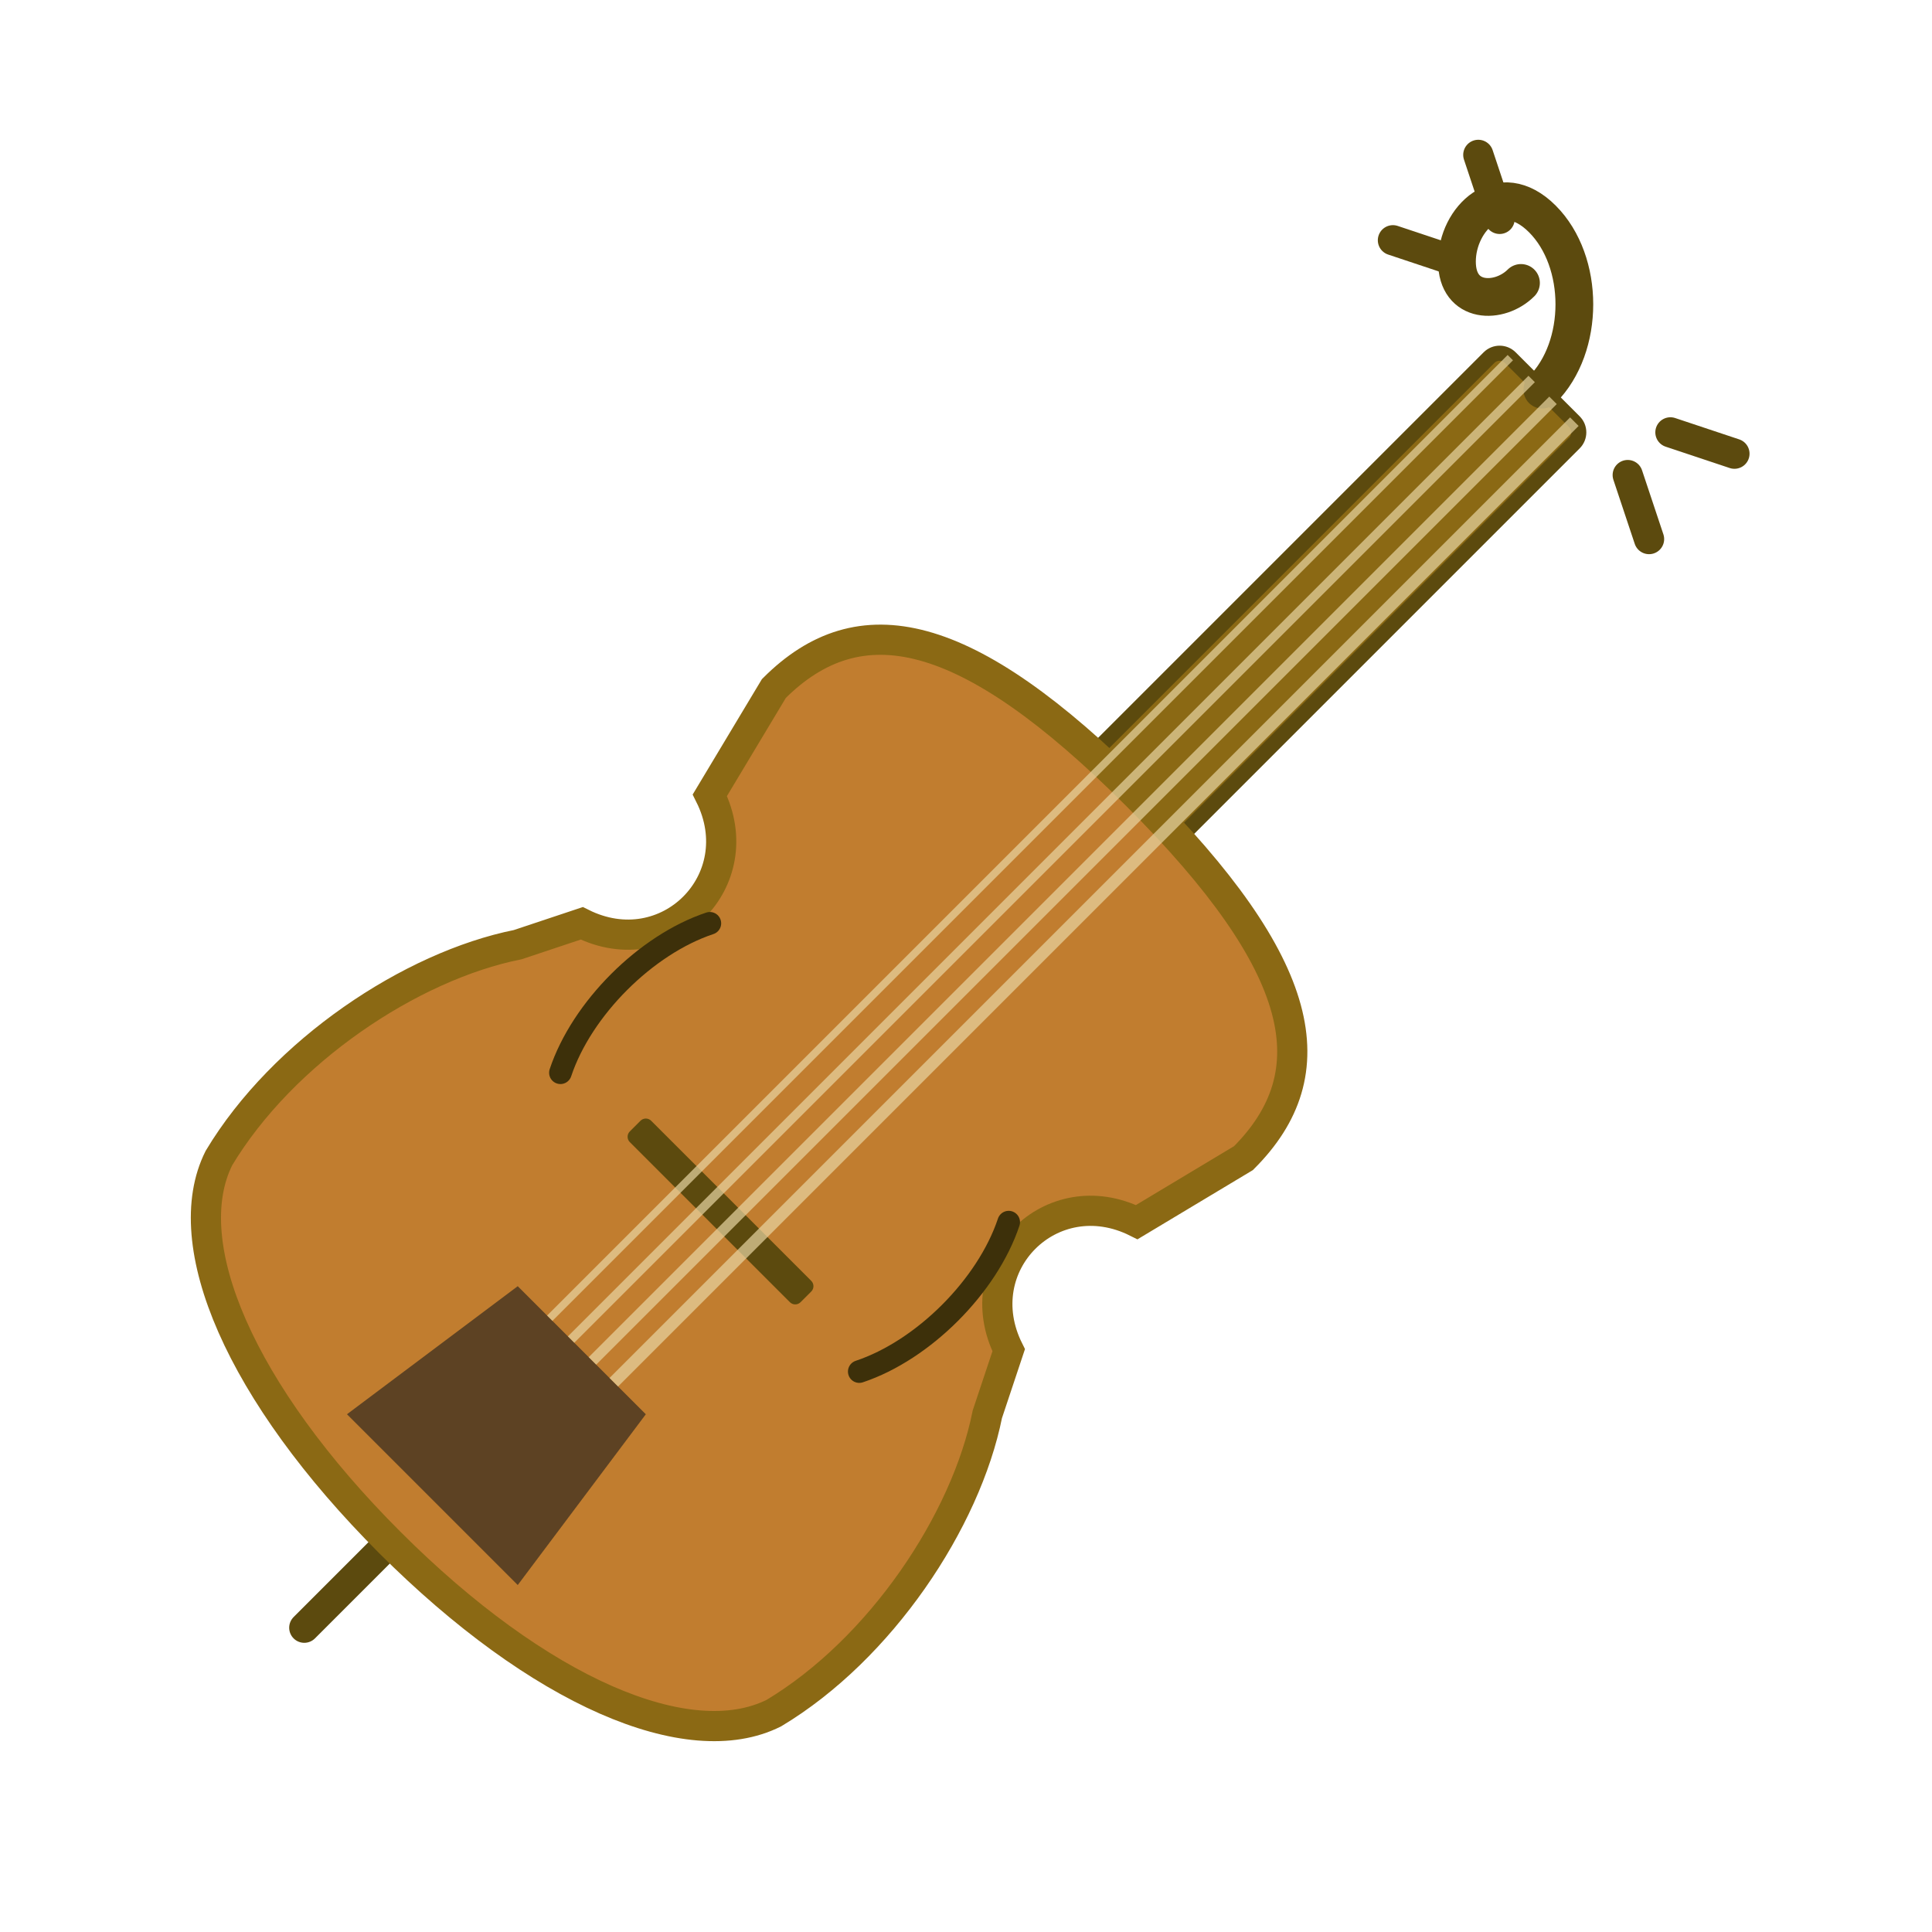
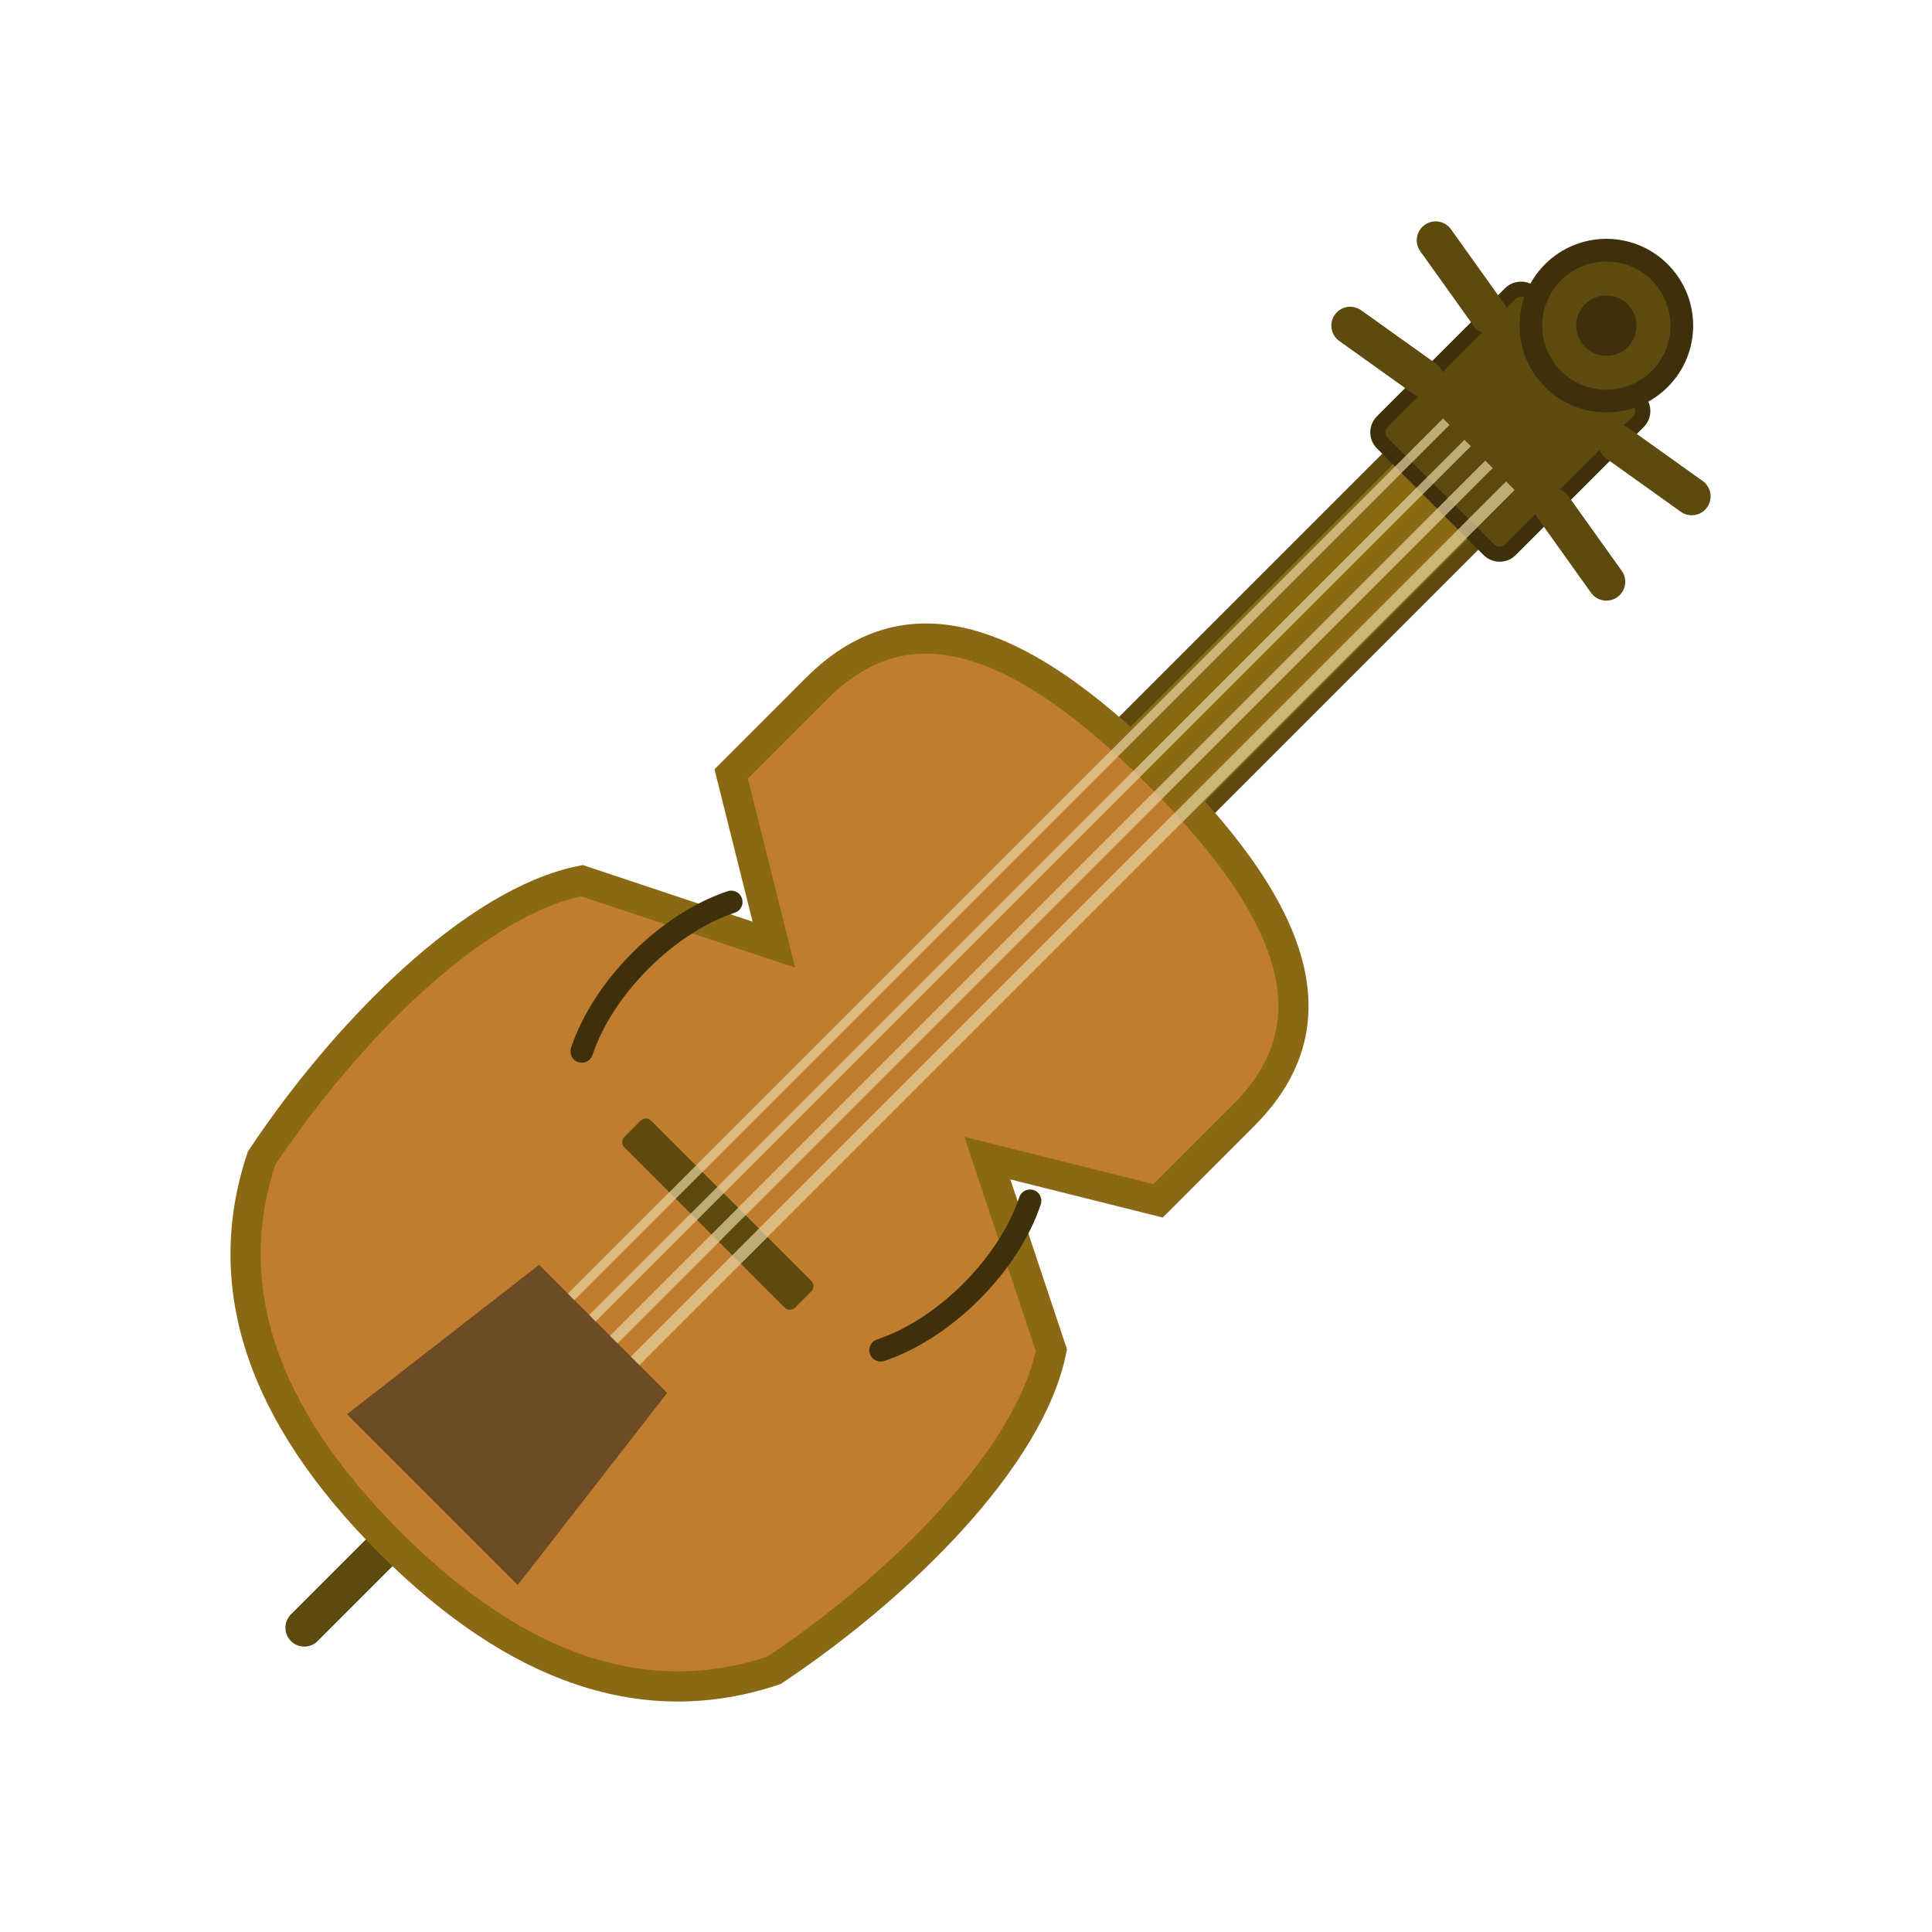
<svg xmlns="http://www.w3.org/2000/svg" viewBox="0 0 128 128" width="128" height="128">
  <g transform="rotate(45, 64, 64)">
-     <line x1="64" y1="118" x2="64" y2="126" stroke="#5C4A0E" stroke-width="2" stroke-linecap="round" />
-     <rect x="60" y="10" width="8" height="42" rx="1" fill="#8B6914" stroke="#5C4A0E" stroke-width="1" />
-     <path d="       M 64 10       C 64 6, 60 2, 56 2       C 52 2, 52 6, 54 8       C 56 10, 58 8, 58 6     " fill="none" stroke="#5C4A0E" stroke-width="2.5" stroke-linecap="round" />
-     <line x1="54" y1="4" x2="50" y2="2" stroke="#5C4A0E" stroke-width="2" stroke-linecap="round" />
-     <line x1="54" y1="8" x2="50" y2="10" stroke="#5C4A0E" stroke-width="2" stroke-linecap="round" />
-     <line x1="72" y1="6" x2="76" y2="4" stroke="#5C4A0E" stroke-width="2" stroke-linecap="round" />
-     <line x1="72" y1="10" x2="76" y2="12" stroke="#5C4A0E" stroke-width="2" stroke-linecap="round" />
-     <path d="       M 64 48       C 80 48, 86 52, 86 60       L 84 68       C 78 70, 78 78, 84 80       L 86 84       C 90 90, 92 100, 90 108       C 88 114, 78 118, 64 118       C 50 118, 40 114, 38 108       C 36 100, 38 90, 42 84       L 44 80       C 50 78, 50 70, 44 68       L 42 60       C 42 52, 48 48, 64 48 Z     " fill="#C17D2F" stroke="#8B6914" stroke-width="2" />
-     <path d="M 50 74 C 48 78, 48 84, 50 88" fill="none" stroke="#3D300A" stroke-width="1.5" stroke-linecap="round" />
-     <path d="M 78 74 C 80 78, 80 84, 78 88" fill="none" stroke="#3D300A" stroke-width="1.5" stroke-linecap="round" />
-     <rect x="56" y="86" width="16" height="2" rx="0.5" fill="#5C4A0E" />
-     <path d="M 58 100 L 56 114 L 72 114 L 70 100 Z" fill="#1A1A1A" opacity="0.6" />
-     <line x1="61" y1="10" x2="61" y2="100" stroke="#E8D5A3" stroke-width="0.5" opacity="0.7" />
-     <line x1="63" y1="10" x2="63" y2="100" stroke="#E8D5A3" stroke-width="0.6" opacity="0.7" />
-     <line x1="65" y1="10" x2="65" y2="100" stroke="#E8D5A3" stroke-width="0.7" opacity="0.7" />
-     <line x1="67" y1="10" x2="67" y2="100" stroke="#E8D5A3" stroke-width="0.8" opacity="0.7" />
+     <line x1="64" y1="118" x2="64" y2="126" stroke="#5C4A0E" stroke-width="2.5" stroke-linecap="round" />
+     <rect x="60" y="16" width="8" height="34" rx="1" fill="#8B6914" stroke="#5C4A0E" stroke-width="1" />
+     <rect x="58" y="6" width="12" height="14" rx="1" fill="#5C4A0E" stroke="#3D300A" stroke-width="1" />
+     <circle cx="64" cy="4" r="5" fill="#5C4A0E" stroke="#3D300A" stroke-width="1.5" />
+     <circle cx="64" cy="4" r="2" fill="#3D300A" />
+     <line x1="58" y1="9" x2="52" y2="8" stroke="#5C4A0E" stroke-width="2.5" stroke-linecap="round" />
+     <line x1="58" y1="15" x2="52" y2="16" stroke="#5C4A0E" stroke-width="2.5" stroke-linecap="round" />
+     <line x1="70" y1="9" x2="76" y2="8" stroke="#5C4A0E" stroke-width="2.5" stroke-linecap="round" />
+     <line x1="70" y1="15" x2="76" y2="16" stroke="#5C4A0E" stroke-width="2.5" stroke-linecap="round" />
+     <path d="       M 64 46       C 78 46, 84 50, 84 58       L 84 66       L 74 72       L 86 78       C 90 84, 90 96, 88 106       C 84 114, 76 118, 64 118       C 52 118, 44 114, 40 106       C 38 96, 38 84, 42 78       L 54 72       L 44 66       L 44 58       C 44 50, 50 46, 64 46 Z     " fill="#C17D2F" stroke="#8B6914" stroke-width="2" />
+     <path d="M 50 72 C 48 76, 48 82, 50 86" fill="none" stroke="#3D300A" stroke-width="1.5" stroke-linecap="round" />
+     <path d="M 78 72 C 80 76, 80 82, 78 86" fill="none" stroke="#3D300A" stroke-width="1.5" stroke-linecap="round" />
+     <rect x="56" y="86" width="16" height="2.5" rx="0.5" fill="#5C4A0E" />
+     <path d="M 58 98 L 56 114 L 72 114 L 70 98 Z" fill="#1A1A1A" opacity="0.5" />
+     <line x1="61" y1="16" x2="61" y2="98" stroke="#E8D5A3" stroke-width="0.6" opacity="0.7" />
+     <line x1="63" y1="16" x2="63" y2="98" stroke="#E8D5A3" stroke-width="0.6" opacity="0.7" />
+     <line x1="65" y1="16" x2="65" y2="98" stroke="#E8D5A3" stroke-width="0.7" opacity="0.7" />
+     <line x1="67" y1="16" x2="67" y2="98" stroke="#E8D5A3" stroke-width="0.8" opacity="0.7" />
  </g>
</svg>
